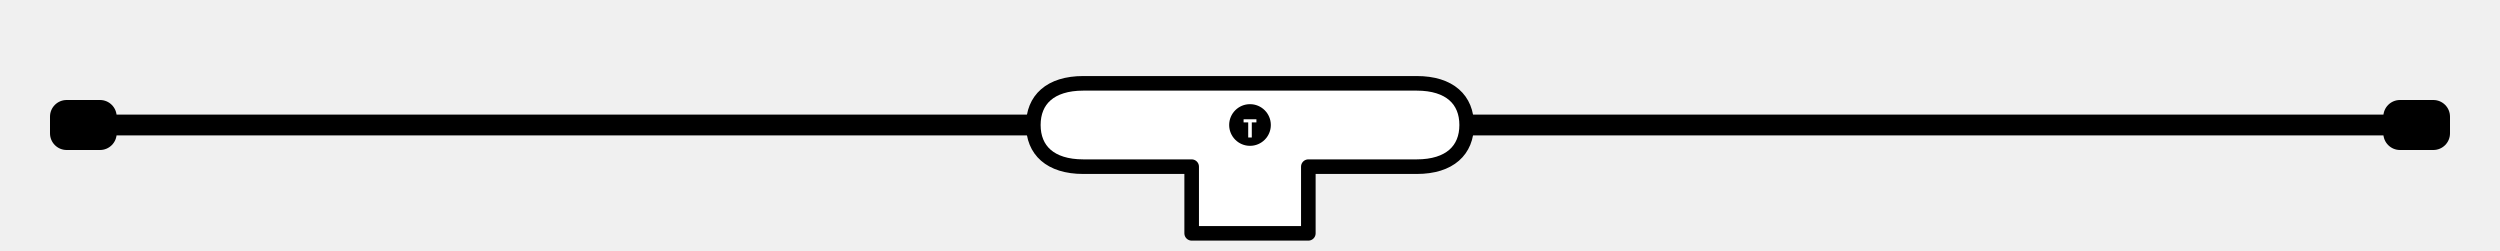
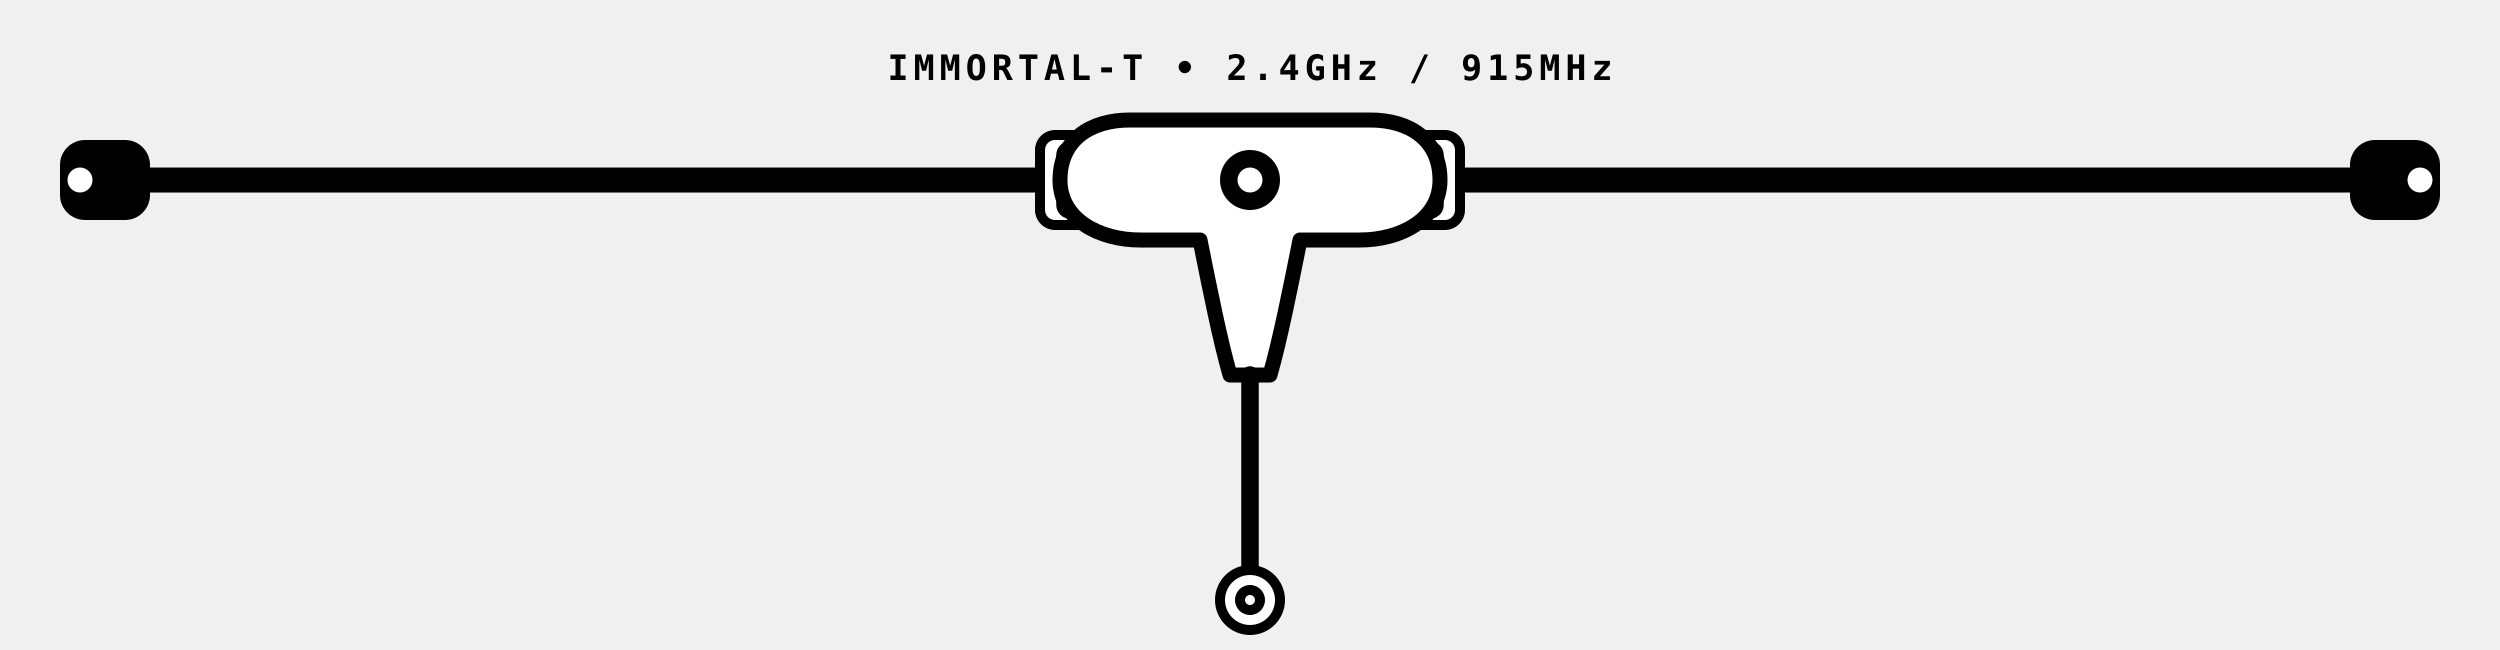
- <svg xmlns="http://www.w3.org/2000/svg" viewBox="0 0 600 60" width="600" height="60">
+ <svg xmlns="http://www.w3.org/2000/svg" viewBox="0 0 500 130" width="500" height="130">
  <g id="antenna-rx-top-view">
-     <line x1="20" y1="30" x2="260" y2="30" stroke="#000000" stroke-width="5" stroke-linecap="round" />
-     <line x1="340" y1="30" x2="580" y2="30" stroke="#000000" stroke-width="5" stroke-linecap="round" />
-     <rect x="12" y="24" width="16" height="12" rx="4" fill="#000000" />
-     <rect x="572" y="24" width="16" height="12" rx="4" fill="#000000" />
-     <path d="M 260 20 L 340 20 C 348 20, 352 24, 352 30 C 352 36, 348 40, 340 40 L 314 40 L 314 56 L 286 56 L 286 40 L 260 40 C 252 40, 248 36, 248 30 C 248 24, 252 20, 260 20 Z" fill="#ffffff" stroke="#000000" stroke-width="3.5" stroke-linejoin="round" />
-     <circle cx="300" cy="30" r="5" fill="#000000" />
-     <text x="300" y="33" text-anchor="middle" font-family="system-ui, monospace, sans-serif" font-size="6" font-weight="900" fill="#ffffff">T</text>
+     <line x1="25" y1="36" x2="220" y2="36" stroke="#000000" stroke-width="5" stroke-linecap="round" />
+     <line x1="280" y1="36" x2="475" y2="36" stroke="#000000" stroke-width="5" stroke-linecap="round" />
+     <rect x="12" y="28" width="18" height="16" rx="5" fill="#000000" />
+     <circle cx="16" cy="36" r="2.5" fill="#ffffff" />
+     <rect x="470" y="28" width="18" height="16" rx="5" fill="#000000" />
+     <circle cx="484" cy="36" r="2.5" fill="#ffffff" />
+     <g fill="#000000" stroke="#000000" stroke-width="1.5">
+       <rect x="208" y="27" width="18" height="18" rx="3" fill="#ffffff" stroke="#000000" stroke-width="2" />
+       <rect x="212" y="29" width="10" height="14" rx="2" fill="#000000" />
+       <rect x="274" y="27" width="18" height="18" rx="3" fill="#ffffff" stroke="#000000" stroke-width="2" />
+       <rect x="278" y="29" width="10" height="14" rx="2" fill="#000000" />
+     </g>
+     <path d="M 226 24           L 274 24           C 282 24, 288 28, 288 36           C 288 44, 280 48, 272 48           L 260 48           C 258 58, 256 68, 254 75           L 246 75           C 244 68, 242 58, 240 48           L 228 48           C 220 48, 212 44, 212 36           C 212 28, 218 24, 226 24 Z" fill="#ffffff" stroke="#000000" stroke-width="3" stroke-linejoin="round" />
+     <circle cx="250" cy="36" r="6" fill="#000000" />
+     <circle cx="250" cy="36" r="2.5" fill="#ffffff" />
+     <path d="M 250 75 L 250 115" fill="none" stroke="#000000" stroke-width="3.5" stroke-linecap="round" />
+     <circle cx="250" cy="120" r="6" fill="#ffffff" stroke="#000000" stroke-width="2" />
+     <circle cx="250" cy="120" r="3" fill="#000000" />
+     <circle cx="250" cy="120" r="1" fill="#ffffff" />
+     <text x="250" y="16" text-anchor="middle" font-family="monospace, sans-serif" font-size="7" font-weight="900" fill="#000000" letter-spacing="1">
+       IMMORTAL-T • 2.4GHz / 915MHz
+     </text>
  </g>
</svg>
